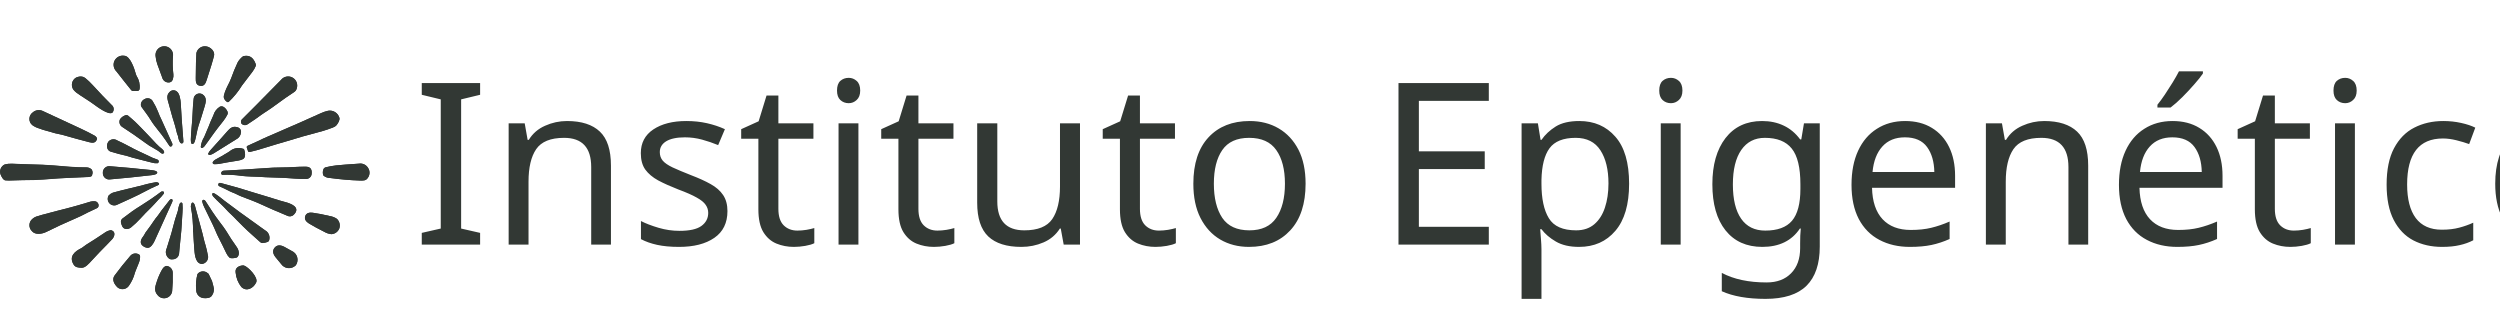
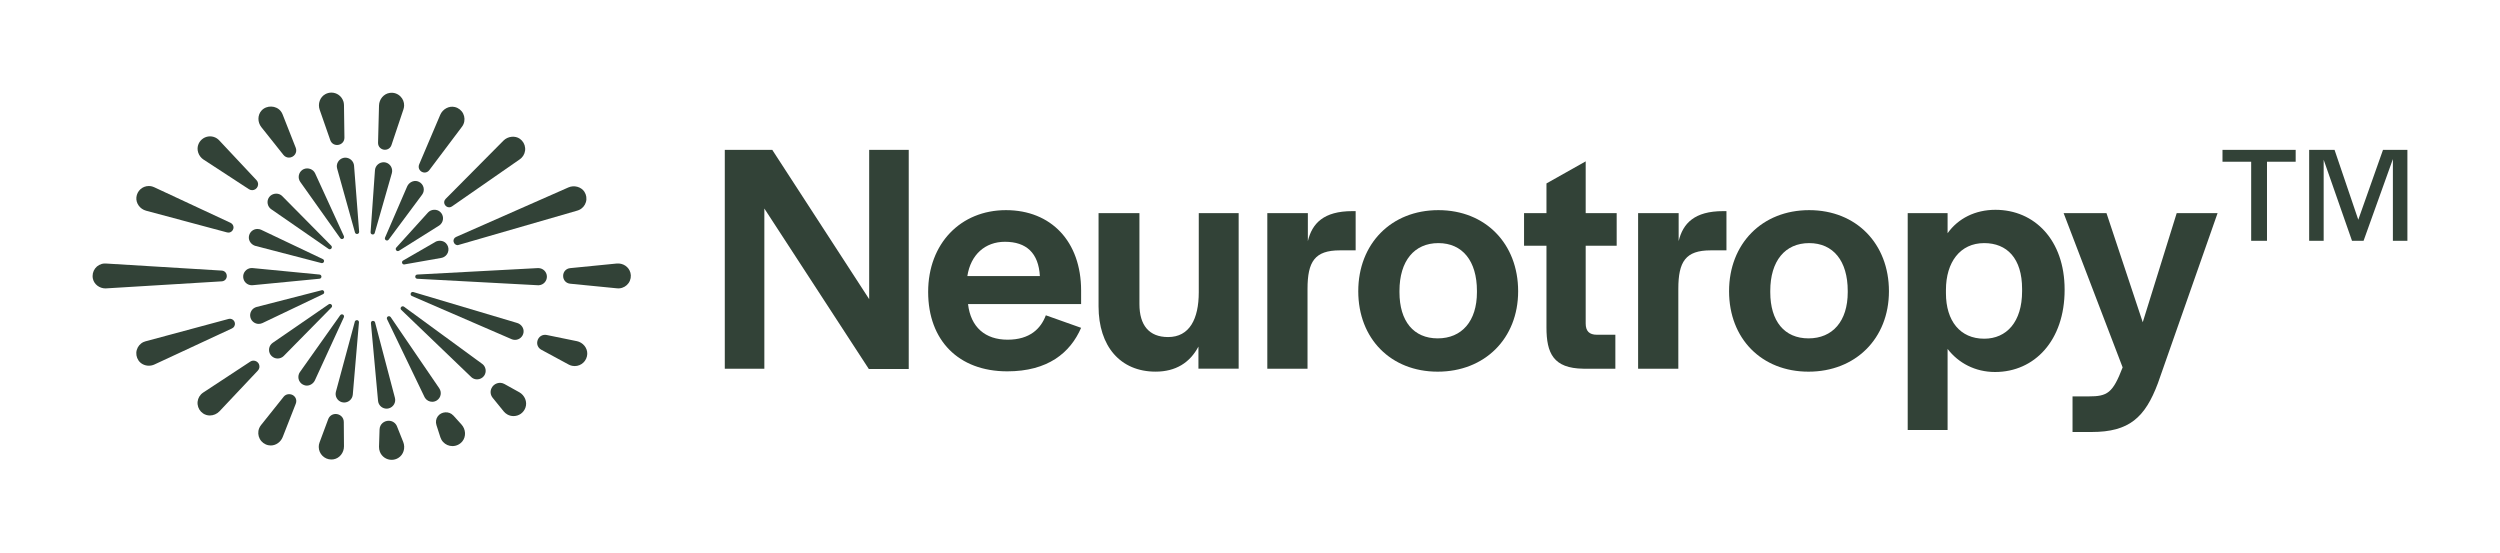
- <svg xmlns="http://www.w3.org/2000/svg" width="306.619" height="38" viewBox="0 0 306.619 38">
-   <g id="Sin_título-3_copia_1_" data-name="Sin título-3 copia (1)" transform="translate(-7.061 -6.04)">
-     <text id="Instituto_Epigenético_" data-name="Instituto Epigenético™" transform="translate(57.68 36.04)" fill="#323834" font-size="27.75" font-family="HalyardDisplayMedium, Halyard Display">
-       <tspan x="0" y="0">Instituto Epigenético™</tspan>
-     </text>
-     <g id="Grupo_4" data-name="Grupo 4">
-       <path id="Trazado_82" data-name="Trazado 82" d="M31.6,16.57c.53.09.69-.35.82-.75.47-1.43.77-2.4.89-2.92.14-.57-.44-1.08-.92-1.16a1.069,1.069,0,0,0-1.24.8c-.04.54-.07,1.56-.08,3.06,0,.42,0,.88.53.97m-3.69-.44c.36-.06.45-.68.41-.96a12.6,12.6,0,0,1-.05-2.24,1.075,1.075,0,1,0-2.13.02,3.918,3.918,0,0,0,.22.99c.27.75.47,1.28.59,1.61a.8.8,0,0,0,.95.59" fill="#323834" />
-       <path id="Trazado_83" data-name="Trazado 83" d="M23.16,17.1a.257.257,0,0,0,.22.1h.51a.29.29,0,0,0,.29-.23,2.363,2.363,0,0,0-.36-1.6,1.021,1.021,0,0,1-.11-.29c-.15-.56-.66-2.16-1.39-2.2a1.124,1.124,0,0,0-.98,1.92c.81,1.04,1.42,1.8,1.82,2.3" fill="#323834" />
-       <path id="Trazado_84" data-name="Trazado 84" d="M35.09,18.55a10.048,10.048,0,0,0,1.65-2.03c.13-.16.55-.71,1.28-1.68a2.878,2.878,0,0,0,.4-.7.335.335,0,0,0,0-.26c-.25-.69-.67-1.12-1.46-.97a.223.223,0,0,0-.13.06,2.358,2.358,0,0,0-.62.72,20.447,20.447,0,0,0-.79,1.92,8.426,8.426,0,0,1-.43.93c-.16.31-.57,1.19-.47,1.5a.91.91,0,0,0,.4.5.172.172,0,0,0,.17,0" fill="#323834" />
-       <path id="Trazado_85" data-name="Trazado 85" d="M20.89,19.8a.651.651,0,0,0-.13-.89c-.72-.71-1.49-1.51-2.31-2.42a8.592,8.592,0,0,0-.9-.86c-.38-.3-.68-.24-1.15-.08a1.02,1.02,0,0,0-.31,1.51,2.485,2.485,0,0,0,.38.36c.6.44,1.3.84,2,1.34.49.35,1.88,1.42,2.37,1.1a.17.17,0,0,0,.06-.06" fill="#323834" />
-       <path id="Trazado_86" data-name="Trazado 86" d="M36.68,21.19a.564.564,0,0,0,.78.07c.66-.43,1.2-.81,1.62-1.12q.27-.21.9-.6c.18-.11.47-.32.88-.62.85-.63,1.63-1.17,2.33-1.63a.741.741,0,0,0,.27-.41,1.112,1.112,0,0,0-1.93-1.04l-2.37,2.4c-.77.82-1.6,1.59-2.39,2.4a.414.414,0,0,0-.13.45.218.218,0,0,0,.05.08" fill="#323834" />
-       <path id="Trazado_87" data-name="Trazado 87" d="M28.89,22.72c.02.18.14.76.36.88a.2.2,0,0,0,.3-.15v-.14c-.15-1.78-.25-3.32-.32-4.64-.02-.37-.14-1.17-.47-1.4a.63.63,0,0,0-.89.04c-.46.43-.27.92-.09,1.54.23.8.37,1.44.6,2.1.12.35.25.85.4,1.49a.6.6,0,0,0,.08.19.689.689,0,0,1,.03.08m2.49-1.15c.18-.52.44-1.33.77-2.42.17-.56.32-1.13-.23-1.52a.72.72,0,0,0-1.11.57c-.06.55-.1,1.17-.13,1.86-.02.54-.06,1.06-.11,1.55-.05.54-.09,1.06-.1,1.55a1.626,1.626,0,0,0,.03.39.177.177,0,0,0,.22.15c.24-.08.29-.53.37-.84.11-.42.16-.89.3-1.29m-3.27,2.4a.274.274,0,0,0,.06-.32c-.77-1.71-1.2-2.67-1.3-2.87-.21-.45-.37-.8-.46-1.06a7.228,7.228,0,0,0-.61-1.21.717.717,0,0,0-1.02-.3c-.35.18-.61.63-.37.97.45.64.75.99,1.11,1.58.53.87,1.26,1.61,1.82,2.46.15.22.31.47.49.73a.176.176,0,0,0,.27.03h0" fill="#323834" />
-       <path id="Trazado_88" data-name="Trazado 88" d="M31.89,24.18a.65.65,0,0,0,.28-.23c.27-.36.58-.79.92-1.28.43-.63.91-1.2,1.38-1.81a4.775,4.775,0,0,0,.49-.77.42.42,0,0,0,.02-.33c-.13-.33-.56-.85-.96-.62a1.773,1.773,0,0,0-.78,1.04c-.29.64-.5,1.13-.62,1.47a2.229,2.229,0,0,1-.15.34c-.14.3-.22.58-.36.86a2.784,2.784,0,0,0-.42,1.22.166.166,0,0,0,.21.12" fill="#323834" />
-       <path id="Trazado_89" data-name="Trazado 89" d="M18.94,23.15c.08-.21-.15-.4-.31-.49-.43-.24-.99-.52-1.66-.84-2.38-1.11-3.91-1.82-4.61-2.14a1.131,1.131,0,0,0-1.29.15.982.982,0,0,0-.06,1.55,2.712,2.712,0,0,0,.87.42c.53.22,1.21.35,1.68.51.36.12.81.17,1.12.26,1.24.36,2.35.66,3.32.91.43.11.77.11.93-.33" fill="#323834" />
-       <path id="Trazado_90" data-name="Trazado 90" d="M37.59,24.67h.16c.51-.12,1.05-.26,1.63-.45.69-.22,1.22-.38,1.61-.49.99-.28,2.06-.6,3.2-.95.21-.07,1.03-.29,2.45-.67a6.091,6.091,0,0,0,.61-.19c.37-.16.84-.23,1.09-.53.16-.2.43-.61.35-.89a1.208,1.208,0,0,0-1.39-.87,4.6,4.6,0,0,0-.84.28c-.62.29-1.52.69-2.68,1.2q-2.25.99-3.87,1.68c-.42.18-.82.37-1.21.56-.41.21-.83.36-1.29.59a.176.176,0,0,0-.08.2l.15.44a.157.157,0,0,0,.11.1" fill="#323834" />
-       <path id="Trazado_91" data-name="Trazado 91" d="M22.5,20.16a1.331,1.331,0,0,0-.71.5.739.739,0,0,0,.27.95c.45.31,1.02.66,1.48.99,1,.72,1.6,1.15,1.82,1.29q.225.15,1.02.6c.03.02.05.03.08.05a3.6,3.6,0,0,0,.43.32.205.205,0,0,0,.28-.06c.1-.14-.08-.36-.2-.46a7.67,7.67,0,0,1-.76-.69c-.45-.49-1.05-1.13-1.8-1.9a16.569,16.569,0,0,0-1.59-1.49.373.373,0,0,0-.31-.1" fill="#323834" />
-       <path id="Trazado_92" data-name="Trazado 92" d="M32.61,24.84a.134.134,0,0,0,.09.19c.24.07.64-.22.92-.4.9-.57,1.7-1.07,2.41-1.5a1.037,1.037,0,0,0,.59-.84.569.569,0,0,0-.47-.65c-.55-.16-.88.14-1.21.51-.5.57-.86.99-1.1,1.24q-.24.27-.3.33c-.21.24-.41.46-.61.68a1.878,1.878,0,0,0-.31.44" fill="#323834" />
-       <path id="Trazado_93" data-name="Trazado 93" d="M26.52,25.91a.25.25,0,0,0-.14-.29c-.21-.08-.41-.16-.59-.22-.05-.02-.62-.29-1.72-.81-.39-.19-.83-.41-1.31-.67-.33-.18-.77-.4-1.33-.66a.815.815,0,0,0-1.1.18.959.959,0,0,0-.1.81.645.645,0,0,0,.48.41c.6.19,1.24.36,1.93.51.21.04.47.17.71.22.8.2,1.6.41,2.4.61a1.644,1.644,0,0,0,.61.06c.08,0,.13-.06.15-.15" fill="#323834" />
-       <path id="Trazado_94" data-name="Trazado 94" d="M36.9,24.29a1.679,1.679,0,0,0-1.69.32c-.67.42-1.23.75-1.69.98-.13.07-.39.27-.37.42a.2.2,0,0,0,.2.16,3.072,3.072,0,0,0,.67-.05c.6-.12,1.36-.25,2.27-.39a1.779,1.779,0,0,0,.59-.19c.35-.19.25-.84.14-1.14a.216.216,0,0,0-.11-.12" fill="#323834" />
-       <path id="Trazado_95" data-name="Trazado 95" d="M18.36,27.51a.718.718,0,0,0-.03-.64.435.435,0,0,0-.06-.07.933.933,0,0,0-.56-.22c-1.36.01-2.73-.12-4.08-.24-.69-.06-1.76-.11-3.19-.14-.35,0-.66-.02-.94-.03-.56-.03-.87-.04-.94-.04a2.918,2.918,0,0,0-.91.09.983.983,0,0,0-.5,1.26c.12.27.3.65.57.69a2.89,2.89,0,0,0,.44.02c1.07-.04,2.12-.06,3.16-.07.33,0,1.29-.07,2.9-.19.5-.04,1.69-.1,3.58-.17.29-.01.47-.06.53-.15a.2.2,0,0,0,.04-.08" fill="#323834" />
-       <path id="Trazado_96" data-name="Trazado 96" d="M46.77,27.61a1.315,1.315,0,0,0,.76.26,33.706,33.706,0,0,0,3.6.31c.44.01.8.04,1.02-.31a1.051,1.051,0,0,0,.04-1.24,1.1,1.1,0,0,0-1.11-.52c-1.34.09-2.28.16-2.82.22a9.4,9.4,0,0,0-1.22.22.405.405,0,0,0-.34.31,1.089,1.089,0,0,0,0,.67.218.218,0,0,0,.05.08" fill="#323834" />
-       <path id="Trazado_97" data-name="Trazado 97" d="M19.67,27.24a.778.778,0,0,0,.91.8c1.53-.13,3.23-.3,5.1-.52.17-.02.66-.09.66-.31s-.49-.28-.66-.3q-2.805-.3-5.1-.48a.781.781,0,0,0-.91.81" fill="#323834" />
-       <path id="Trazado_98" data-name="Trazado 98" d="M34.38,27.48a12.734,12.734,0,0,1,2.26.13c.27.03.45.04.53.05.49.02.87.06,1.33.06.36,0,.84.05,1.12.06.09,0,.84.03,2.24.08.22,0,.68.04,1.37.09.43.03.88.05,1.37.04a.671.671,0,0,0,.68-.59c.06-.51-.08-.89-.68-.91-.94-.02-2.02.1-2.9.09-.59,0-1.51.04-2.75.13q-1.17.09-4.44.27a.33.33,0,0,0-.31.25v.02a.183.183,0,0,0,.19.24" fill="#323834" />
-       <path id="Trazado_99" data-name="Trazado 99" d="M20.34,30.1a.8.8,0,0,0,1.12,1.03c1.14-.52,2.18-.97,3.29-1.56.53-.29,1.11-.57,1.73-.84a.146.146,0,0,0,.03-.25.5.5,0,0,0-.4-.08c-.64.08-1.31.31-1.97.46q-2.475.585-3.24.81a1.421,1.421,0,0,0-.52.35.218.218,0,0,0-.05.08" fill="#323834" />
-       <path id="Trazado_100" data-name="Trazado 100" d="M33.83,28.66a.232.232,0,0,0,.15.23c.32.14.59.27.81.38a6.145,6.145,0,0,0,.8.38c.36.12.7.34,1.12.5,1.09.41,1.75.67,1.97.77,1.23.57,2.44,1.09,3.62,1.58a.673.673,0,0,0,.8-.13c.92-.93-.44-1.4-1.09-1.56-.83-.21-1.7-.53-2.39-.72-.43-.12-.92-.27-1.46-.44-1.28-.41-2.62-.8-4-1.16-.19-.05-.3,0-.32.17" fill="#323834" />
-       <path id="Trazado_101" data-name="Trazado 101" d="M27.08,29.53a.289.289,0,0,0-.31.06c-.7.54-1.5,1.08-2.38,1.63-.54.34-.93.59-1.17.77-.64.47-1.01.75-1.13.84a.5.5,0,0,0-.17.55c.07.3.19.66.54.72a.823.823,0,0,0,.69-.19,9.87,9.87,0,0,0,1.12-1.06c.4-.44.84-.89,1.31-1.35.29-.28.6-.64.92-.99a5.176,5.176,0,0,0,.63-.7.205.205,0,0,0-.04-.3" fill="#323834" />
-       <path id="Trazado_102" data-name="Trazado 102" d="M33.09,29.83a.455.455,0,0,0,.15.32c.22.24.56.57,1.02,1.01.4.37.69.75,1.08,1.1q.3.27.78.78l.81.81c.69.68,1.5,1.36,2.06,1.88a.369.369,0,0,0,.24.1,1.679,1.679,0,0,0,.66-.13.292.292,0,0,0,.18-.18,1.045,1.045,0,0,0-.51-1.25q-.63-.465-3.09-2.22c-.52-.37-1.17-.88-1.56-1.16-.45-.31-.92-.75-1.42-1.06a.744.744,0,0,0-.27-.12.106.106,0,0,0-.12.1" fill="#323834" />
-       <path id="Trazado_103" data-name="Trazado 103" d="M28.22,30.57a.124.124,0,0,0-.13-.12.259.259,0,0,0-.21.12c-.25.3-.58.73-1.01,1.29-.2.25-.31.48-.5.7a4.974,4.974,0,0,0-.39.51q-.36.555-1.05,1.47c-.02.03-.04.07-.06.1a2.344,2.344,0,0,1-.27.44c-.28.35-.42.82,0,1.12a1.162,1.162,0,0,0,.55.23c.4.03.72-.51.87-.83.55-1.21.99-2.19,1.34-2.96.21-.45.48-1.06.83-1.83a.786.786,0,0,0,.05-.25" fill="#323834" />
-       <path id="Trazado_104" data-name="Trazado 104" d="M32.06,30.55a.183.183,0,0,0-.19.22,2.593,2.593,0,0,0,.24.67q.525,1.065,1.05,2.16c.27.56.47,1.12.72,1.59.29.54.6,1.18.94,1.9a1.754,1.754,0,0,0,.39.55c.18.14.68.05.86,0,.03,0,.05-.02.08-.04.36-.32.2-.9-.04-1.24-.48-.67-.91-1.33-1.3-1.98-.1-.16-.35-.52-.77-1.07-.66-.86-1.25-1.79-1.77-2.6a.286.286,0,0,0-.2-.15" fill="#323834" />
-       <path id="Trazado_105" data-name="Trazado 105" d="M19.15,31.27a.5.5,0,0,0-.42-.54,1.7,1.7,0,0,0-.74.09c-1.07.32-1.82.54-2.25.65-.94.23-2.12.54-3.56.93-.13.04-.28.08-.45.14a1.494,1.494,0,0,0-.73.38,1,1,0,0,0-.03,1.46c.41.51,1.27.36,1.78.1,1.13-.56,2.36-1.13,3.66-1.69.44-.19.78-.35,1.03-.49.55-.3,1.04-.49,1.54-.75a.316.316,0,0,0,.17-.28" fill="#323834" />
-       <path id="Trazado_106" data-name="Trazado 106" d="M29.23,30.89a.234.234,0,0,0-.14.15,3.521,3.521,0,0,0-.21.82.188.188,0,0,1-.02.08c-.24.7-.44,1.36-.59,1.98-.22.92-.53,1.76-.77,2.59a1,1,0,0,0,.28,1.22.543.543,0,0,0,.4.11c.59-.05.81-.31.86-.88.1-1.05.16-1.7.19-1.94.11-.89.13-1.97.21-2.93a6.251,6.251,0,0,0,0-1.06.172.172,0,0,0-.21-.16m1.53,3.63c.03.61.06,1.26.12,1.95.05.62.09,1.76.79,1.94a.434.434,0,0,0,.25.01.871.871,0,0,0,.62-1.12,11.7,11.7,0,0,0-.27-1.16c-.17-.49-.27-1.03-.38-1.46-.33-1.22-.64-2.36-.93-3.43a.623.623,0,0,0-.18-.31.145.145,0,0,0-.22.05,1.059,1.059,0,0,0-.09.37v.07a15.891,15.891,0,0,1,.27,3.1v.02h0V34.5h0" fill="#323834" />
-       <path id="Trazado_107" data-name="Trazado 107" d="M44.5,32.54c-.14.39.11.69.44.9.48.3,1.11.64,1.89,1.03a2.168,2.168,0,0,0,.87.29,1.075,1.075,0,0,0,.68-1.88,2.145,2.145,0,0,0-.86-.34,21.067,21.067,0,0,0-2.11-.41c-.38-.05-.77.02-.91.41" fill="#323834" />
-       <path id="Trazado_108" data-name="Trazado 108" d="M20.63,34.28a1.869,1.869,0,0,0-.78.35c-.52.36-1.27.84-2.24,1.45-.2.13-.41.32-.56.4-.79.4-1.57,1-.97,2,.22.37.56.39.99.41.45.02.9-.52,1.21-.85q.96-1.065,1.98-2.07c.29-.29.48-.5.59-.62.29-.34.4-.89-.12-1.05a.333.333,0,0,0-.1,0" fill="#323834" />
-       <path id="Trazado_109" data-name="Trazado 109" d="M40.75,36.42c-.28.34-.24.74.13,1.19.22.27.43.54.66.8a1.165,1.165,0,0,0,1.78.19c.01,0,.02-.02.03-.03a.144.144,0,0,1,.02-.03,1.175,1.175,0,0,0-.51-1.72c-.3-.17-.6-.34-.9-.5q-.78-.42-1.2.09" fill="#323834" />
-       <path id="Trazado_110" data-name="Trazado 110" d="M24.24,37.47a.277.277,0,0,0-.16-.24.824.824,0,0,0-1.04.19q-.99,1.14-1.92,2.4c-.39.53-.01,1.13.4,1.5.02.01.03.03.05.03a.953.953,0,0,0,1.3-.27,4.889,4.889,0,0,0,.74-1.6,1.945,1.945,0,0,1,.08-.22c.13-.29.27-.64.42-1.04a1.875,1.875,0,0,0,.13-.76" fill="#323834" />
-       <path id="Trazado_111" data-name="Trazado 111" d="M36.89,38.59c-.5.02-1.03.28-.93.88a3.337,3.337,0,0,0,.7,1.77c.65.62,1.48.16,1.82-.55.29-.6-.96-1.9-1.5-2.08a.277.277,0,0,0-.09-.01" fill="#323834" />
-       <path id="Trazado_112" data-name="Trazado 112" d="M27.67,38.69c-.28-.12-.54.1-.68.33a7.59,7.59,0,0,0-.68,1.51c-.22.64-.38,1.19.09,1.7a1,1,0,0,0,1.78-.48,18.156,18.156,0,0,0,.07-2.21.853.853,0,0,0-.57-.85" fill="#323834" />
-       <path id="Trazado_113" data-name="Trazado 113" d="M32.54,39.54a.875.875,0,0,0-1.18.02.284.284,0,0,0-.08.11,5.145,5.145,0,0,0-.15,1.89.994.994,0,0,0,.85,1.03c.38.05.9.03,1.1-.34a1.281,1.281,0,0,0,.16-1.1c-.11-.4-.16-.6-.16-.6a1.039,1.039,0,0,1-.04-.1l-.36-.76a.509.509,0,0,0-.13-.16" fill="#323834" />
-       <path id="Trazado_114" data-name="Trazado 114" d="M32.39,11.73c.48.08,1.06.59.92,1.16-.13.52-.43,1.5-.89,2.92-.13.4-.28.84-.82.75s-.54-.55-.53-.97c0-1.5.04-2.52.08-3.06a1.069,1.069,0,0,1,1.24-.8h0Z" fill="#323834" />
-       <path id="Trazado_115" data-name="Trazado 115" d="M27.91,16.13a.788.788,0,0,1-.95-.59c-.12-.32-.32-.86-.59-1.61a3.918,3.918,0,0,1-.22-.99,1.075,1.075,0,1,1,2.13-.02,10.918,10.918,0,0,0,.05,2.24c.04.28-.05.9-.41.96h0Z" fill="#323834" />
-       <path id="Trazado_116" data-name="Trazado 116" d="M23.16,17.1c-.41-.49-1.01-1.26-1.82-2.3a1.172,1.172,0,0,1-.31-1.11,1.142,1.142,0,0,1,1.29-.81c.73.04,1.24,1.64,1.39,2.2a1.446,1.446,0,0,0,.11.29,2.42,2.42,0,0,1,.36,1.6.3.3,0,0,1-.29.23h-.51a.287.287,0,0,1-.22-.1h0Z" fill="#323834" />
-       <path id="Trazado_117" data-name="Trazado 117" d="M35.09,18.55a.135.135,0,0,1-.17,0,.956.956,0,0,1-.4-.5c-.1-.31.31-1.19.47-1.5a8.425,8.425,0,0,0,.43-.93,20.446,20.446,0,0,1,.79-1.92,2.48,2.48,0,0,1,.62-.72.223.223,0,0,1,.13-.06c.79-.16,1.21.28,1.46.97a.387.387,0,0,1,0,.26,3.247,3.247,0,0,1-.4.7c-.72.96-1.15,1.52-1.28,1.68a9.72,9.72,0,0,1-1.65,2.03h0Z" fill="#323834" />
-       <path id="Trazado_118" data-name="Trazado 118" d="M20.83,19.87c-.49.32-1.88-.75-2.37-1.1-.7-.5-1.4-.9-2-1.34a2.517,2.517,0,0,1-.38-.36,1.03,1.03,0,0,1,.31-1.51,1.057,1.057,0,0,1,1.15.08,8.592,8.592,0,0,1,.9.86c.83.9,1.6,1.71,2.31,2.42a.652.652,0,0,1,.13.89.117.117,0,0,1-.06.06h0Z" fill="#323834" />
-       <path id="Trazado_119" data-name="Trazado 119" d="M36.63,21.1a.442.442,0,0,1,.13-.45c.79-.81,1.61-1.58,2.39-2.4q.045-.06,2.37-2.4a1.112,1.112,0,0,1,1.93,1.04.707.707,0,0,1-.27.41c-.7.46-1.48,1-2.33,1.63-.41.3-.7.51-.88.62q-.615.39-.9.6c-.41.32-.95.69-1.62,1.12a.573.573,0,0,1-.78-.07.218.218,0,0,1-.05-.08h0Z" fill="#323834" />
-       <path id="Trazado_120" data-name="Trazado 120" d="M28.86,22.64a.6.6,0,0,1-.08-.19c-.15-.64-.28-1.13-.4-1.49-.23-.67-.36-1.31-.6-2.1-.18-.62-.36-1.12.09-1.54a.649.649,0,0,1,.89-.04c.33.23.45,1.03.47,1.4.07,1.32.17,2.86.32,4.64v.14a.2.2,0,0,1-.3.15c-.22-.13-.34-.7-.36-.88a.133.133,0,0,0-.03-.08h0Z" fill="#323834" />
-       <path id="Trazado_121" data-name="Trazado 121" d="M31.38,21.56c-.14.4-.19.87-.3,1.29-.08.31-.13.76-.37.84a.177.177,0,0,1-.22-.15,2.376,2.376,0,0,1-.03-.39c.01-.49.05-1.01.1-1.55.05-.49.09-1,.11-1.55.03-.69.07-1.31.13-1.86a.718.718,0,0,1,1.11-.57c.55.38.4.96.23,1.52-.33,1.09-.58,1.9-.77,2.42h0Z" fill="#323834" />
-       <path id="Trazado_122" data-name="Trazado 122" d="M28.12,23.96h0a.176.176,0,0,1-.27-.03c-.18-.26-.34-.51-.49-.73-.56-.84-1.29-1.58-1.82-2.46-.36-.6-.66-.95-1.11-1.58a.7.7,0,0,1,.37-.97.717.717,0,0,1,1.02.3,7.628,7.628,0,0,1,.61,1.21,9.993,9.993,0,0,0,.46,1.06c.1.2.53,1.16,1.3,2.87a.29.29,0,0,1-.06.32h0Z" fill="#323834" />
-       <path id="Trazado_123" data-name="Trazado 123" d="M31.89,24.18a.16.16,0,0,1-.21-.12,2.872,2.872,0,0,1,.42-1.22c.14-.28.22-.57.36-.86.06-.14.11-.25.15-.34.12-.34.33-.83.62-1.47a1.856,1.856,0,0,1,.78-1.04c.41-.23.84.29.96.62a.42.42,0,0,1-.02.33,4.774,4.774,0,0,1-.49.77c-.47.61-.94,1.18-1.38,1.81-.34.49-.64.92-.92,1.28a.65.65,0,0,1-.28.23h0Z" fill="#323834" />
-       <path id="Trazado_124" data-name="Trazado 124" d="M18.94,23.15c-.16.44-.51.44-.93.33-.97-.25-2.07-.55-3.32-.91-.32-.09-.77-.14-1.12-.26-.47-.16-1.15-.29-1.68-.51a2.712,2.712,0,0,1-.87-.42.982.982,0,0,1,.06-1.55,1.131,1.131,0,0,1,1.29-.15c.7.32,2.23,1.03,4.61,2.14.67.31,1.23.59,1.66.84.16.09.39.28.31.49h0Z" fill="#323834" />
-       <path id="Trazado_125" data-name="Trazado 125" d="M37.59,24.67a.141.141,0,0,1-.11-.1l-.15-.44a.154.154,0,0,1,.08-.2c.46-.24.88-.39,1.29-.59.39-.2.8-.38,1.21-.56q1.62-.69,3.87-1.68c1.16-.51,2.06-.91,2.68-1.2a3.943,3.943,0,0,1,.84-.28,1.228,1.228,0,0,1,1.39.87c.07.28-.19.69-.35.89-.25.3-.72.37-1.09.53a6.091,6.091,0,0,1-.61.19c-1.42.38-2.24.61-2.45.67-1.15.35-2.22.67-3.2.95-.39.11-.92.27-1.61.49-.57.18-1.11.33-1.63.45a.43.43,0,0,1-.16,0h0Z" fill="#323834" />
-       <path id="Trazado_126" data-name="Trazado 126" d="M22.5,20.16a.35.35,0,0,1,.31.1,14.476,14.476,0,0,1,1.59,1.49c.75.77,1.35,1.41,1.8,1.9a9.061,9.061,0,0,0,.76.69c.12.1.3.32.2.46a.218.218,0,0,1-.28.06c-.11-.07-.25-.18-.43-.32a.218.218,0,0,0-.08-.05q-.8-.45-1.02-.6c-.21-.14-.82-.57-1.82-1.29-.47-.33-1.03-.68-1.48-.99a.739.739,0,0,1-.27-.95,1.386,1.386,0,0,1,.71-.5h0Z" fill="#323834" />
-       <path id="Trazado_127" data-name="Trazado 127" d="M32.61,24.84a1.542,1.542,0,0,1,.31-.44c.2-.22.4-.44.61-.68q.06-.06.3-.33c.24-.26.6-.67,1.1-1.24.33-.38.66-.68,1.21-.51a.575.575,0,0,1,.47.65,1.037,1.037,0,0,1-.59.84c-.7.44-1.5.94-2.41,1.5-.28.18-.68.46-.92.4a.141.141,0,0,1-.09-.19h0Z" fill="#323834" />
-       <path id="Trazado_128" data-name="Trazado 128" d="M26.52,25.91q-.03.15-.15.15a1.682,1.682,0,0,1-.61-.06c-.8-.21-1.6-.41-2.4-.61-.24-.06-.5-.18-.71-.22-.69-.15-1.33-.32-1.93-.51a.645.645,0,0,1-.48-.41.894.894,0,0,1,.1-.81.817.817,0,0,1,1.1-.18c.55.26.99.47,1.33.66.48.26.92.49,1.31.67,1.09.52,1.67.79,1.72.81.18.07.37.14.59.22a.245.245,0,0,1,.14.29h0Z" fill="#323834" />
-       <path id="Trazado_129" data-name="Trazado 129" d="M36.9,24.29a.254.254,0,0,1,.11.12c.11.29.21.95-.14,1.14a1.779,1.779,0,0,1-.59.19c-.91.14-1.67.27-2.27.39a3.027,3.027,0,0,1-.67.05.2.2,0,0,1-.2-.16c-.02-.16.24-.36.37-.42.46-.24,1.02-.57,1.69-.98a1.683,1.683,0,0,1,1.69-.32h0Z" fill="#323834" />
-       <path id="Trazado_130" data-name="Trazado 130" d="M18.32,27.59c-.06.09-.23.14-.53.15-1.89.08-3.08.14-3.58.17-1.61.13-2.58.19-2.9.19-1.04.01-2.09.04-3.16.07a2.958,2.958,0,0,1-.44-.02c-.27-.04-.45-.42-.57-.69a.974.974,0,0,1,.5-1.26,3.348,3.348,0,0,1,.91-.09c.06,0,.38.01.94.04.28.01.59.02.94.03,1.43.03,2.5.08,3.19.14,1.35.12,2.72.25,4.08.24a.953.953,0,0,1,.56.22.134.134,0,0,1,.06.07.718.718,0,0,1,.03.64.3.3,0,0,1-.04.08h0Z" fill="#323834" />
-       <path id="Trazado_131" data-name="Trazado 131" d="M46.72,27.53a.958.958,0,0,1,0-.67.419.419,0,0,1,.34-.31,9.4,9.4,0,0,1,1.22-.22c.54-.06,1.48-.13,2.82-.22a1.1,1.1,0,0,1,1.11.52,1.067,1.067,0,0,1-.04,1.24c-.22.35-.59.33-1.02.31-1.08-.03-2.28-.14-3.6-.31a1.188,1.188,0,0,1-.76-.26.218.218,0,0,1-.05-.08h0Z" fill="#323834" />
-       <path id="Trazado_132" data-name="Trazado 132" d="M26.35,27.21c0,.22-.49.29-.66.31-1.87.22-3.57.39-5.1.52a.774.774,0,0,1-.91-.8.786.786,0,0,1,.91-.81q2.3.165,5.1.48c.17.02.66.08.66.3Z" fill="#323834" />
-       <path id="Trazado_133" data-name="Trazado 133" d="M34.38,27.48a.186.186,0,0,1-.19-.24v-.02a.366.366,0,0,1,.32-.25q3.27-.18,4.44-.27c1.24-.1,2.16-.14,2.75-.13.88.01,1.96-.11,2.9-.09.6.02.74.4.68.91a.663.663,0,0,1-.68.59c-.49,0-.95-.01-1.37-.04-.69-.05-1.15-.08-1.37-.09-1.4-.05-2.15-.07-2.24-.08-.28-.01-.76-.06-1.12-.06-.46,0-.84-.04-1.33-.06-.08,0-.26-.02-.53-.05a12.688,12.688,0,0,0-2.26-.13h0Z" fill="#323834" />
-       <path id="Trazado_134" data-name="Trazado 134" d="M20.39,30.02a1.421,1.421,0,0,1,.52-.35q.75-.225,3.24-.81a18.05,18.05,0,0,1,1.97-.46.5.5,0,0,1,.4.08.146.146,0,0,1-.03.25c-.62.27-1.2.55-1.73.84-1.11.59-2.15,1.04-3.29,1.56a.8.8,0,0,1-1.12-1.03.218.218,0,0,1,.05-.08h0Z" fill="#323834" />
-       <path id="Trazado_135" data-name="Trazado 135" d="M33.83,28.66c.02-.17.13-.22.32-.17,1.38.36,2.71.74,4,1.16.54.17,1.02.32,1.46.44.7.19,1.56.51,2.39.72.65.17,2.01.64,1.09,1.56a.67.67,0,0,1-.8.13c-1.18-.48-2.39-1.01-3.62-1.58-.22-.1-.88-.36-1.97-.77-.42-.16-.75-.37-1.12-.5-.12-.04-.38-.17-.8-.38-.21-.11-.48-.24-.81-.38a.232.232,0,0,1-.15-.23h0Z" fill="#323834" />
-       <path id="Trazado_136" data-name="Trazado 136" d="M27.08,29.53c.09.04.11.18.04.3a5.176,5.176,0,0,1-.63.7c-.32.35-.63.7-.92.99-.47.45-.91.9-1.31,1.35a10.852,10.852,0,0,1-1.12,1.06.823.823,0,0,1-.69.19c-.35-.06-.47-.42-.54-.72a.484.484,0,0,1,.17-.55c.12-.09.5-.37,1.13-.84.24-.18.63-.44,1.17-.77.88-.55,1.68-1.1,2.38-1.63a.273.273,0,0,1,.31-.06h0Z" fill="#323834" />
-       <path id="Trazado_137" data-name="Trazado 137" d="M33.09,29.83a.106.106,0,0,1,.12-.1.744.744,0,0,1,.27.12c.51.3.97.74,1.42,1.06.39.27,1.04.78,1.56,1.16q2.46,1.755,3.09,2.22a1.034,1.034,0,0,1,.51,1.25.319.319,0,0,1-.18.18,1.88,1.88,0,0,1-.66.13.369.369,0,0,1-.24-.1c-.56-.52-1.38-1.2-2.06-1.88l-.81-.81q-.48-.51-.78-.78c-.39-.35-.68-.73-1.08-1.1-.46-.43-.8-.77-1.02-1.01a.473.473,0,0,1-.15-.32h0Z" fill="#323834" />
-       <path id="Trazado_138" data-name="Trazado 138" d="M28.22,30.57a.618.618,0,0,1-.05.25c-.35.77-.62,1.38-.83,1.83-.35.76-.79,1.75-1.34,2.96-.15.32-.47.87-.87.83a1.1,1.1,0,0,1-.55-.23c-.41-.3-.28-.77,0-1.12a2.344,2.344,0,0,0,.27-.44.879.879,0,0,1,.06-.1q.69-.915,1.05-1.47a5.344,5.344,0,0,1,.39-.51c.19-.22.31-.45.5-.7.43-.55.76-.98,1.01-1.29a.326.326,0,0,1,.21-.12c.07,0,.14.05.13.12h0Z" fill="#323834" />
-       <path id="Trazado_139" data-name="Trazado 139" d="M32.06,30.55a.268.268,0,0,1,.2.15c.51.81,1.11,1.73,1.77,2.6a11.606,11.606,0,0,1,.77,1.07c.39.66.82,1.32,1.3,1.98.24.34.4.93.04,1.24a.123.123,0,0,1-.08.04c-.18.06-.69.15-.86,0a2.149,2.149,0,0,1-.39-.55c-.34-.72-.66-1.35-.94-1.9-.25-.47-.44-1.03-.72-1.59q-.525-1.095-1.05-2.16a3.028,3.028,0,0,1-.24-.67.18.18,0,0,1,.19-.22h0Z" fill="#323834" />
-       <path id="Trazado_140" data-name="Trazado 140" d="M19.15,31.27a.329.329,0,0,1-.17.28c-.5.27-.99.45-1.54.75-.24.13-.59.3-1.03.49-1.31.56-2.53,1.12-3.66,1.69-.52.26-1.37.41-1.78-.1A1,1,0,0,1,11,32.92a1.532,1.532,0,0,1,.73-.38,4.394,4.394,0,0,1,.45-.14c1.44-.38,2.62-.69,3.56-.93.43-.11,1.18-.32,2.25-.65a1.7,1.7,0,0,1,.74-.09.5.5,0,0,1,.42.54h0Z" fill="#323834" />
-       <path id="Trazado_141" data-name="Trazado 141" d="M29.23,30.89a.171.171,0,0,1,.21.16,6.251,6.251,0,0,1,0,1.06c-.07.96-.1,2.05-.21,2.93-.03.24-.09.89-.19,1.94a.819.819,0,0,1-.86.88.543.543,0,0,1-.4-.11,1,1,0,0,1-.28-1.22c.24-.83.55-1.68.77-2.59a19.479,19.479,0,0,1,.59-1.98c0-.03.02-.06.02-.08a3.654,3.654,0,0,1,.21-.82.234.234,0,0,1,.14-.15h0Z" fill="#323834" />
-       <path id="Trazado_142" data-name="Trazado 142" d="M30.74,34.5v.03h0v-.02a15.823,15.823,0,0,0-.27-3.1v-.07a.878.878,0,0,1,.09-.37.145.145,0,0,1,.22-.05.623.623,0,0,1,.18.31c.29,1.07.61,2.21.93,3.43.12.43.22.97.38,1.46a11.7,11.7,0,0,1,.27,1.16.861.861,0,0,1-.62,1.12.433.433,0,0,1-.25-.01c-.7-.18-.74-1.32-.79-1.94q-.075-1.02-.12-1.95h0Z" fill="#323834" />
-       <path id="Trazado_143" data-name="Trazado 143" d="M48.68,34.05a1.159,1.159,0,0,1-.98.71,2.123,2.123,0,0,1-.87-.29c-.78-.39-1.41-.74-1.89-1.03-.33-.21-.58-.5-.44-.9s.53-.46.91-.41c.56.08,1.26.21,2.11.41a2.066,2.066,0,0,1,.86.34,1.19,1.19,0,0,1,.3,1.17h0Z" fill="#323834" />
-       <path id="Trazado_144" data-name="Trazado 144" d="M20.73,34.28c.52.16.4.71.12,1.05-.11.13-.31.34-.59.62q-1.005,1.02-1.98,2.07c-.31.33-.75.87-1.21.85-.43-.02-.77-.04-.99-.41-.6-1.01.17-1.61.97-2,.16-.08.36-.28.56-.4.97-.61,1.72-1.09,2.24-1.45a1.869,1.869,0,0,1,.78-.35h.1Z" fill="#323834" />
-       <path id="Trazado_145" data-name="Trazado 145" d="M43.34,38.57l-.03.03a1.171,1.171,0,0,1-1.78-.19c-.22-.26-.44-.53-.66-.8-.37-.46-.41-.86-.13-1.19s.68-.37,1.2-.09c.3.16.6.33.9.5a1.171,1.171,0,0,1,.51,1.72c0,.01-.01.02-.02.03h0Z" fill="#323834" />
-       <path id="Trazado_146" data-name="Trazado 146" d="M24.24,37.47a1.9,1.9,0,0,1-.13.76c-.15.4-.29.75-.42,1.04a1.427,1.427,0,0,0-.08.22,4.889,4.889,0,0,1-.74,1.6.951.951,0,0,1-1.3.27.085.085,0,0,1-.05-.03c-.41-.37-.79-.97-.4-1.5.62-.84,1.26-1.63,1.92-2.4a.814.814,0,0,1,1.04-.19.25.25,0,0,1,.16.24h0Z" fill="#323834" />
-       <path id="Trazado_147" data-name="Trazado 147" d="M35.96,39.47c-.1-.6.43-.85.93-.88a.277.277,0,0,1,.09.01c.54.17,1.79,1.47,1.5,2.08-.34.71-1.17,1.18-1.82.55a3.305,3.305,0,0,1-.7-1.77h0Z" fill="#323834" />
-       <path id="Trazado_148" data-name="Trazado 148" d="M26.99,39.03c.15-.23.41-.45.68-.33a.853.853,0,0,1,.57.85,18.272,18.272,0,0,1-.07,2.21,1,1,0,0,1-1.78.48c-.47-.5-.31-1.06-.09-1.7a7.59,7.59,0,0,1,.68-1.51h0Z" fill="#323834" />
-       <path id="Trazado_149" data-name="Trazado 149" d="M32.54,39.54a.4.4,0,0,1,.13.16l.36.76a.639.639,0,0,1,.04.1s.05.21.16.6a1.248,1.248,0,0,1-.16,1.1c-.2.37-.72.39-1.1.34a1.008,1.008,0,0,1-.85-1.03,5.369,5.369,0,0,1,.15-1.89.284.284,0,0,1,.08-.11.865.865,0,0,1,1.18-.02h0Z" fill="#323834" />
+ <svg xmlns="http://www.w3.org/2000/svg" id="Capa_1" version="1.1" viewBox="481.39 456.73 834.21 184.33">
+   <defs>
+     <style>
+       .st0 {
+         fill: #324237;
+       }
+     </style>
+   </defs>
+   <g>
+     <path class="st0" d="M723.24,506.73h15.84l32.34,49.82v-49.82h13.2v73.14h-13.31l-34.87-53.56v53.45h-13.2v-73.03Z" />
+     <path class="st0" d="M791.1,554.13c0-16.17,10.89-27.28,25.96-27.28s25.08,10.45,25.08,26.84v4.51h-37.73c.88,7.7,5.72,11.88,13.2,11.88s11.11-3.74,12.76-8.14l11.77,4.18c-3.63,8.36-11.11,14.52-24.64,14.52-16.28,0-26.4-10.34-26.4-26.51ZM816.72,537.41c-6.6,0-11.44,4.29-12.54,11.44h24.2c-.44-7.7-4.51-11.44-11.66-11.44Z" />
+     <path class="st0" d="M847.96,558.97v-31.13h13.64v30.36c0,7.04,3.19,11,9.57,11,7.15,0,10.23-6.05,10.23-14.96v-26.4h13.31v51.91h-13.42v-7.37c-2.86,5.39-7.59,8.36-14.3,8.36-11.77,0-19.03-8.47-19.03-21.78Z" />
+     <path class="st0" d="M904.27,527.84h13.53v9.35c1.43-5.94,5.28-10.01,14.85-10.01h1.1v13.09h-5.28c-8.36,0-10.78,3.74-10.78,12.87v26.62h-13.42v-51.91Z" />
+     <path class="st0" d="M934.62,553.91c0-15.84,11-27.06,26.73-27.06s26.62,11.22,26.62,27.06-11.22,26.84-26.84,26.84-26.51-11-26.51-26.84ZM974.22,554.24v-.44c0-10.01-4.84-15.95-12.87-15.95s-12.98,5.94-12.98,15.95v.44c0,9.68,4.73,15.4,12.76,15.4s13.09-5.72,13.09-15.4Z" />
+     <path class="st0" d="M997.42,566.01v-27.28h-7.48v-10.89h7.48v-9.9l13.09-7.37v17.27h10.34v10.89h-10.34v25.96c0,2.53,1.21,3.74,3.74,3.74h6.16v11.33h-10.67c-10.01-.11-12.32-5.17-12.32-13.75Z" />
+     <path class="st0" d="M1028,527.84h13.53v9.35c1.43-5.94,5.28-10.01,14.85-10.01h1.1v13.09h-5.28c-8.36,0-10.78,3.74-10.78,12.87v26.62h-13.42v-51.91Z" />
+     <path class="st0" d="M1058.35,553.91c0-15.84,11-27.06,26.73-27.06s26.62,11.22,26.62,27.06-11.22,26.84-26.84,26.84-26.51-11-26.51-26.84ZM1097.95,554.24v-.44c0-10.01-4.84-15.95-12.87-15.95s-12.98,5.94-12.98,15.95v.44c0,9.68,4.73,15.4,12.76,15.4s13.09-5.72,13.09-15.4Z" />
+     <path class="st0" d="M1117.96,527.84h13.31v6.71c3.52-4.95,9.24-7.81,15.95-7.81,13.09,0,23.1,10.12,23.1,26.62v.11c0,16.83-10.01,27.39-23.21,27.39-6.6,0-12.21-2.97-15.84-7.7v27.06h-13.31v-72.37ZM1156.13,553.91v-.77c0-10.23-5.06-15.29-12.65-15.29-8.03,0-12.76,6.38-12.76,15.62v1.1c0,9.24,4.73,15.18,12.76,15.18,7.48,0,12.65-5.61,12.65-15.84Z" />
+     <path class="st0" d="M1172.96,589h5.39c6.27,0,8.03-1.1,11.33-9.68l-19.69-51.47h14.3l12.1,36.41,11.33-36.41h13.64l-19.91,56.75c-4.29,11.44-9.57,16.28-22.11,16.28h-6.38v-11.88Z" />
+     <path class="st0" d="M1232.57,510.69h-9.57v-3.96h24.42v3.96h-9.57v26.4h-5.28v-26.4ZM1251.92,506.73h8.47l7.92,23.32,8.25-23.32h8.14v30.36h-4.84v-27.28l-9.79,27.28h-3.85l-9.46-27.06v27.06h-4.84v-30.36Z" />
+   </g>
+   <g>
+     <g>
+       <path class="st0" d="M565.68,551.9l22.33-2.16c.37-.04.64-.33.64-.7s-.27-.66-.64-.7l-22.33-2.16c-.18-.02-.37-.02-.55,0-.76.07-1.45.44-1.94,1.03-.49.59-.72,1.34-.64,2.1.14,1.48,1.37,2.6,2.86,2.6.09,0,.18,0,.28-.01Z" />
+       <path class="st0" d="M589.55,554.09c-.07-.33-.35-.55-.68-.55l-21.86,5.62c-.17.05-.35.11-.52.19-.69.33-1.21.91-1.47,1.63-.26.72-.21,1.5.12,2.2.47.99,1.49,1.63,2.59,1.63.43,0,.85-.1,1.24-.28l20.2-9.64c.3-.14.46-.46.38-.79Z" />
+       <path class="st0" d="M592.13,558.57c-.16-.4-.69-.57-1.05-.31l-18.68,12.86c-.14.1-.29.22-.42.35-.54.55-.83,1.27-.82,2.04,0,.77.31,1.49.86,2.02.54.53,1.26.83,2.01.83s1.5-.3,2.05-.86l15.91-16.16c.2-.21.26-.5.15-.76Z" />
+       <path class="st0" d="M596.09,561.93c-.25-.4-.89-.43-1.17-.03l-13.44,18.97c-.1.14-.19.3-.27.46-.35.77-.35,1.65,0,2.41.36.77,1.03,1.34,1.86,1.56.23.07.47.1.71.1,1.12,0,2.21-.72,2.7-1.79l9.65-21.01c.1-.23.09-.47-.04-.67Z" />
+       <path class="st0" d="M599.79,564.06l-6.31,23.37c-.04.16-.07.34-.09.5-.07.76.17,1.51.66,2.09.49.59,1.19.95,1.95,1.01.08,0,.16.01.25.01,1.48,0,2.73-1.15,2.86-2.63l2.06-24.11c.02-.2-.05-.39-.18-.53-.35-.38-1.07-.22-1.21.29Z" />
+       <path class="st0" d="M606.55,564.3c-.14-.51-.86-.68-1.21-.29-.13.15-.19.34-.18.54l2.38,25.94c.02.15.04.31.08.46.33,1.26,1.47,2.14,2.77,2.14.25,0,.49-.03.73-.1.74-.19,1.36-.67,1.75-1.33.39-.66.49-1.44.3-2.18l-6.63-25.18Z" />
+       <path class="st0" d="M611.75,562.53c-.28-.41-.93-.37-1.18.02-.13.21-.14.45-.03.68l12.49,25.95c.06.12.13.25.21.37.53.78,1.42,1.25,2.37,1.25.58,0,1.14-.17,1.61-.5.63-.43,1.06-1.08,1.2-1.84.14-.75-.02-1.51-.45-2.15l-16.23-23.79Z" />
+       <path class="st0" d="M642.28,578.14l-26.09-19.08c-.37-.27-.91-.1-1.07.31-.11.27-.04.56.17.77l23.32,22.38c.09.08.19.17.29.25.49.36,1.08.55,1.69.55.91,0,1.78-.44,2.32-1.17.93-1.28.65-3.07-.62-4.01Z" />
+       <path class="st0" d="M653.93,564.49l-34.62-10.31-.21-.03c-.33,0-.61.23-.68.57-.07.33.1.65.41.78l33.28,14.41c.1.04.21.08.32.11.27.08.54.12.82.12,1.44,0,2.66-1.08,2.84-2.52.18-1.37-.75-2.71-2.15-3.13Z" />
+       <path class="st0" d="M661.02,546.18l-40.4,2.16c-.38.02-.67.32-.67.71s.29.68.67.7l40.25,2.16h.15s.15,0,.15,0c1.58-.08,2.79-1.44,2.71-3.01-.08-1.52-1.34-2.71-2.86-2.71Z" />
+       <path class="st0" d="M626.62,537.48l-10.73,6.19c-.28.16-.41.48-.33.79.08.31.36.52.67.52l12.42-2.19c.33-.06.66-.18.94-.34.78-.45,1.3-1.22,1.42-2.11.13-.89-.17-1.78-.81-2.45-.88-.91-2.43-1.09-3.6-.42Z" />
+       <path class="st0" d="M613.5,540.09c.11.26.37.43.64.43.13,0,.26-.04.38-.11l13.36-8.39c.22-.14.43-.32.6-.51,1.07-1.18.97-3.01-.2-4.07-1.13-1.03-3.05-.93-4.07.2l-10.58,11.69c-.19.21-.24.5-.13.75Z" />
+       <path class="st0" d="M609.92,536.67c.13.2.36.32.6.32.22,0,.42-.11.56-.29l11.16-15.01c.13-.18.25-.38.33-.57.34-.78.31-1.66-.06-2.41-.37-.76-1.06-1.31-1.89-1.52-1.33-.33-2.81.45-3.38,1.78l-7.37,17.04c-.1.22-.08.47.05.66Z" />
+       <path class="st0" d="M605.76,534.98c.31,0,.58-.2.67-.51l5.71-19.94c.05-.18.09-.39.1-.59.11-1.58-1.08-2.96-2.66-3.07-1.59-.08-2.96,1.1-3.07,2.66l-1.46,20.69c-.01.2.05.39.18.53.13.14.32.22.52.22Z" />
+       <path class="st0" d="M599.42,511.43c-.42-1.49-2.04-2.41-3.54-1.99-.74.21-1.35.69-1.73,1.36-.38.67-.47,1.44-.26,2.18l5.95,21.32c.09.31.36.51.68.51.2,0,.39-.08.53-.23.13-.14.2-.33.18-.53l-1.7-22.07c-.02-.18-.05-.37-.1-.55Z" />
+       <path class="st0" d="M594.93,536.21c.13.19.34.3.57.3.24,0,.47-.13.6-.33.13-.2.14-.45.04-.67l-9.6-20.94c-.07-.15-.17-.32-.27-.46-.88-1.24-2.75-1.57-4-.68-1.29.92-1.6,2.71-.68,4.01l13.34,18.78Z" />
+       <path class="st0" d="M571.9,526.55l19.12,13.23c.12.08.26.13.4.13.28,0,.54-.18.65-.44.11-.26.05-.56-.15-.76l-16.35-16.54c-.12-.12-.26-.24-.4-.34-1.26-.87-3.13-.53-4,.73-.44.63-.6,1.39-.46,2.15.14.75.56,1.41,1.19,1.85Z" />
+       <path class="st0" d="M566.71,538.81l21.93,5.7.19.02c.33,0,.61-.23.68-.55.07-.33-.08-.64-.39-.79l-20.59-9.79c-.16-.07-.34-.14-.51-.18-.24-.06-.48-.09-.73-.09-1.49,0-2.72,1.13-2.86,2.62-.13,1.38.85,2.69,2.27,3.06Z" />
+     </g>
+     <g>
+       <path class="st0" d="M557.06,548.81c0-.98-.71-1.73-1.68-1.79l-38.69-2.36h-.26s-.24,0-.24,0c-1.22.07-2.34.68-3.07,1.66-.73.98-1,2.23-.73,3.44.42,1.86,2.19,3.21,4.21,3.21l38.79-2.36c.97-.06,1.68-.81,1.68-1.79Z" />
+       <path class="st0" d="M559.75,564.44c-.21-.95-1.16-1.54-2.1-1.28l-27.7,7.46c-.22.06-.46.14-.67.24-1.11.51-1.93,1.49-2.26,2.67-.33,1.18-.11,2.44.58,3.47.75,1.1,2.04,1.76,3.45,1.76.65,0,1.31-.14,1.9-.42l25.85-12.02c.74-.34,1.12-1.1.94-1.89Z" />
+       <path class="st0" d="M567.81,578.27c-.47-1.1-1.88-1.56-2.9-.88l-15.73,10.34c-.27.18-.52.4-.74.62-.84.89-1.25,2.11-1.11,3.33.14,1.22.8,2.32,1.83,3.01.66.44,1.43.68,2.24.68,1.21,0,2.39-.51,3.24-1.41l12.78-13.56c.55-.58.7-1.39.39-2.11Z" />
+       <path class="st0" d="M576.05,589.11l-7.56,9.47c-.26.33-.48.7-.63,1.08-.45,1.15-.37,2.43.21,3.51.58,1.08,1.61,1.86,2.83,2.12.27.06.55.09.83.09,1.73,0,3.34-1.14,4-2.83l4.36-11.12c.29-.74.21-1.53-.23-2.17-.85-1.24-2.84-1.38-3.81-.16Z" />
+       <path class="st0" d="M593.4,594.87c-1.14,0-2.1.67-2.5,1.75l-2.89,7.77c-.18.48-.27.99-.26,1.49.02,2.3,1.9,4.18,4.21,4.18.24,0,.48-.02.73-.06,2-.34,3.49-2.21,3.48-4.35l-.06-8.11c-.01-1.67-1.39-2.67-2.71-2.67Z" />
+       <path class="st0" d="M613.88,599.03c-.47-1.17-1.54-1.9-2.79-1.9-1.43,0-2.99,1.03-3.05,2.93l-.18,5.76c-.01.58.09,1.16.3,1.69.64,1.61,2.18,2.66,3.92,2.66.77,0,1.53-.21,2.2-.62,1.74-1.05,2.46-3.34,1.66-5.34l-2.07-5.18Z" />
+       <path class="st0" d="M632.63,595.36c-1.4-1.54-3.98-1.33-5.16.29-.61.84-.77,1.92-.44,2.94l1.31,4.07c.19.57.49,1.1.89,1.53.8.89,1.94,1.39,3.14,1.39,1.29,0,2.5-.58,3.32-1.6,1.27-1.59,1.14-3.99-.3-5.59l-2.75-3.04Z" />
+       <path class="st0" d="M654.62,587.59l-4.92-2.73c-1.57-.87-3.55-.19-4.3,1.4-.52,1.08-.36,2.3.41,3.24l3.66,4.51c.34.41.76.77,1.23,1.03.62.35,1.33.53,2.04.53,1.8,0,3.37-1.1,3.98-2.81.69-1.91-.21-4.13-2.09-5.17Z" />
+       <path class="st0" d="M673.83,570.56l-10.01-2.05c-1.42-.29-2.75.56-3.1,1.96-.31,1.21.21,2.37,1.31,2.97l9.15,4.95c.36.19.76.34,1.15.41.28.06.56.08.84.08,2.25,0,4.09-1.78,4.18-4.04.08-2.02-1.43-3.86-3.52-4.29Z" />
+       <path class="st0" d="M691.74,547.71c-.51-1.94-2.46-3.26-4.61-3.04l-15.47,1.53c-1.39.14-2.36,1.21-2.36,2.6s.97,2.47,2.36,2.6l15.65,1.54c.13.01.27.02.41.02s.27,0,.41-.02c1.22-.12,2.32-.77,3.02-1.77.7-1.01.92-2.27.6-3.47Z" />
+       <path class="st0" d="M632.75,537.39c.14.68.71,1.15,1.38,1.15l39.95-11.55c.16-.05.35-.12.51-.19,1.12-.49,1.96-1.45,2.31-2.62.35-1.17.16-2.44-.51-3.47-1.07-1.64-3.43-2.28-5.31-1.45l-37.51,16.54c-.64.28-.97.92-.83,1.6Z" />
+       <path class="st0" d="M629.74,524.87c.26.62.87,1.04,1.52,1.04.33,0,.66-.11.94-.3l22.65-15.73c.2-.14.41-.31.58-.49.86-.87,1.3-2.07,1.19-3.29-.1-1.22-.74-2.33-1.75-3.05-1.6-1.14-4.04-.86-5.48.6l-19.3,19.45c-.48.48-.62,1.16-.36,1.78Z" />
+       <path class="st0" d="M636.05,498.15c.48-1.13.44-2.41-.11-3.51-.55-1.1-1.56-1.9-2.76-2.19-1.94-.49-4.07.67-4.89,2.59l-7.03,16.54c-.26.62-.21,1.29.15,1.83.37.56,1.01.9,1.67.9.6,0,1.17-.29,1.55-.79l10.92-14.51c.2-.27.38-.57.5-.87Z" />
+       <path class="st0" d="M609.86,506.7c.99,0,1.84-.62,2.16-1.57l4-11.93c.13-.4.21-.82.22-1.22.03-1.14-.39-2.22-1.19-3.03-.93-.95-2.21-1.42-3.59-1.22-2,.27-3.55,2.09-3.6,4.22l-.32,12.4c-.02.64.21,1.23.63,1.66.43.44,1.05.7,1.69.7Z" />
+       <path class="st0" d="M595.93,490.45c-.59-1.69-2.18-2.82-3.96-2.82-.7,0-1.39.18-2.02.52-1.78.96-2.59,3.21-1.88,5.23l3.52,10.1c.35,1.01,1.22,1.63,2.28,1.63.67,0,1.32-.27,1.77-.73.45-.45.69-1.07.68-1.74l-.15-10.88c0-.45-.09-.9-.23-1.32Z" />
+       <path class="st0" d="M575.96,508.41c.47.59,1.13.91,1.85.91.8,0,1.58-.41,2.03-1.08.44-.65.52-1.45.23-2.21l-4.39-11.15c-.15-.39-.37-.76-.62-1.07-1.54-1.94-4.71-2.05-6.4-.19-1.36,1.49-1.38,3.88-.05,5.55l7.35,9.24Z" />
+       <path class="st0" d="M549.33,509.99l15.1,9.86c.34.22.72.34,1.1.34.79,0,1.51-.48,1.83-1.23.31-.72.17-1.54-.39-2.13l-12.45-13.28c-.23-.24-.49-.46-.76-.64-.68-.44-1.47-.68-2.28-.68-1.65,0-3.16.98-3.83,2.51-.82,1.84-.09,4.1,1.69,5.27Z" />
+       <path class="st0" d="M530.13,527.04l27.02,7.24c.16.04.31.06.47.06.79,0,1.47-.56,1.65-1.35.18-.8-.21-1.56-.95-1.91l-25.51-11.89c-.21-.1-.45-.19-.68-.25-.35-.09-.72-.14-1.08-.14-2.15,0-3.93,1.62-4.15,3.77-.2,1.99,1.19,3.92,3.24,4.47Z" />
    </g>
  </g>
</svg>
